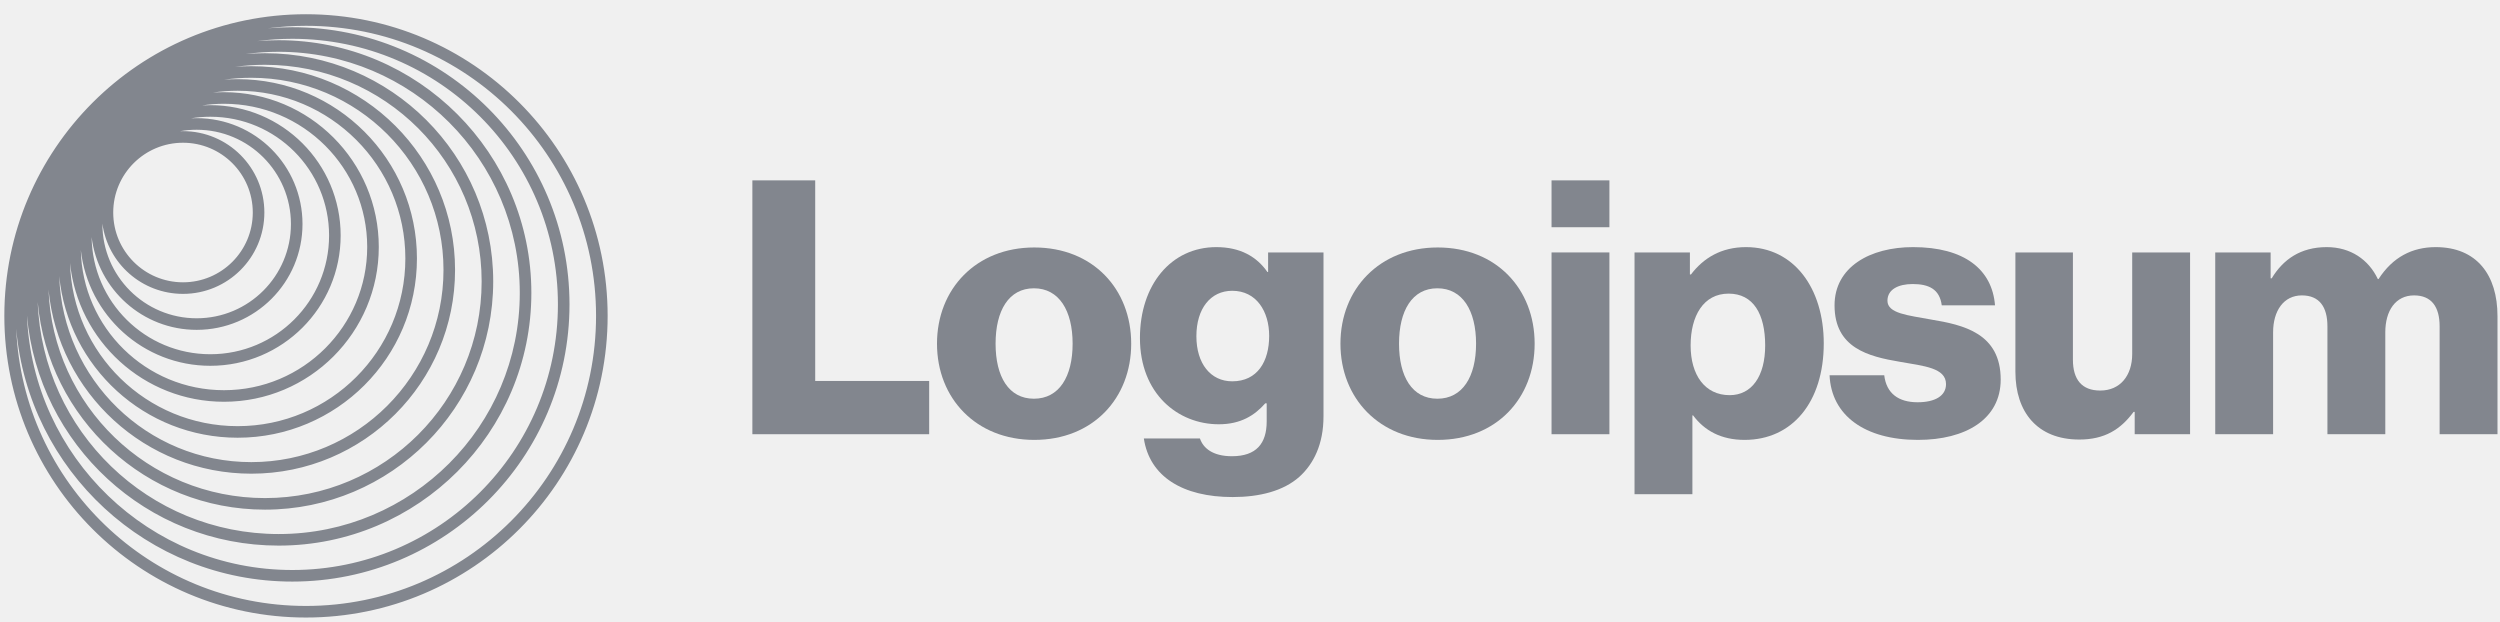
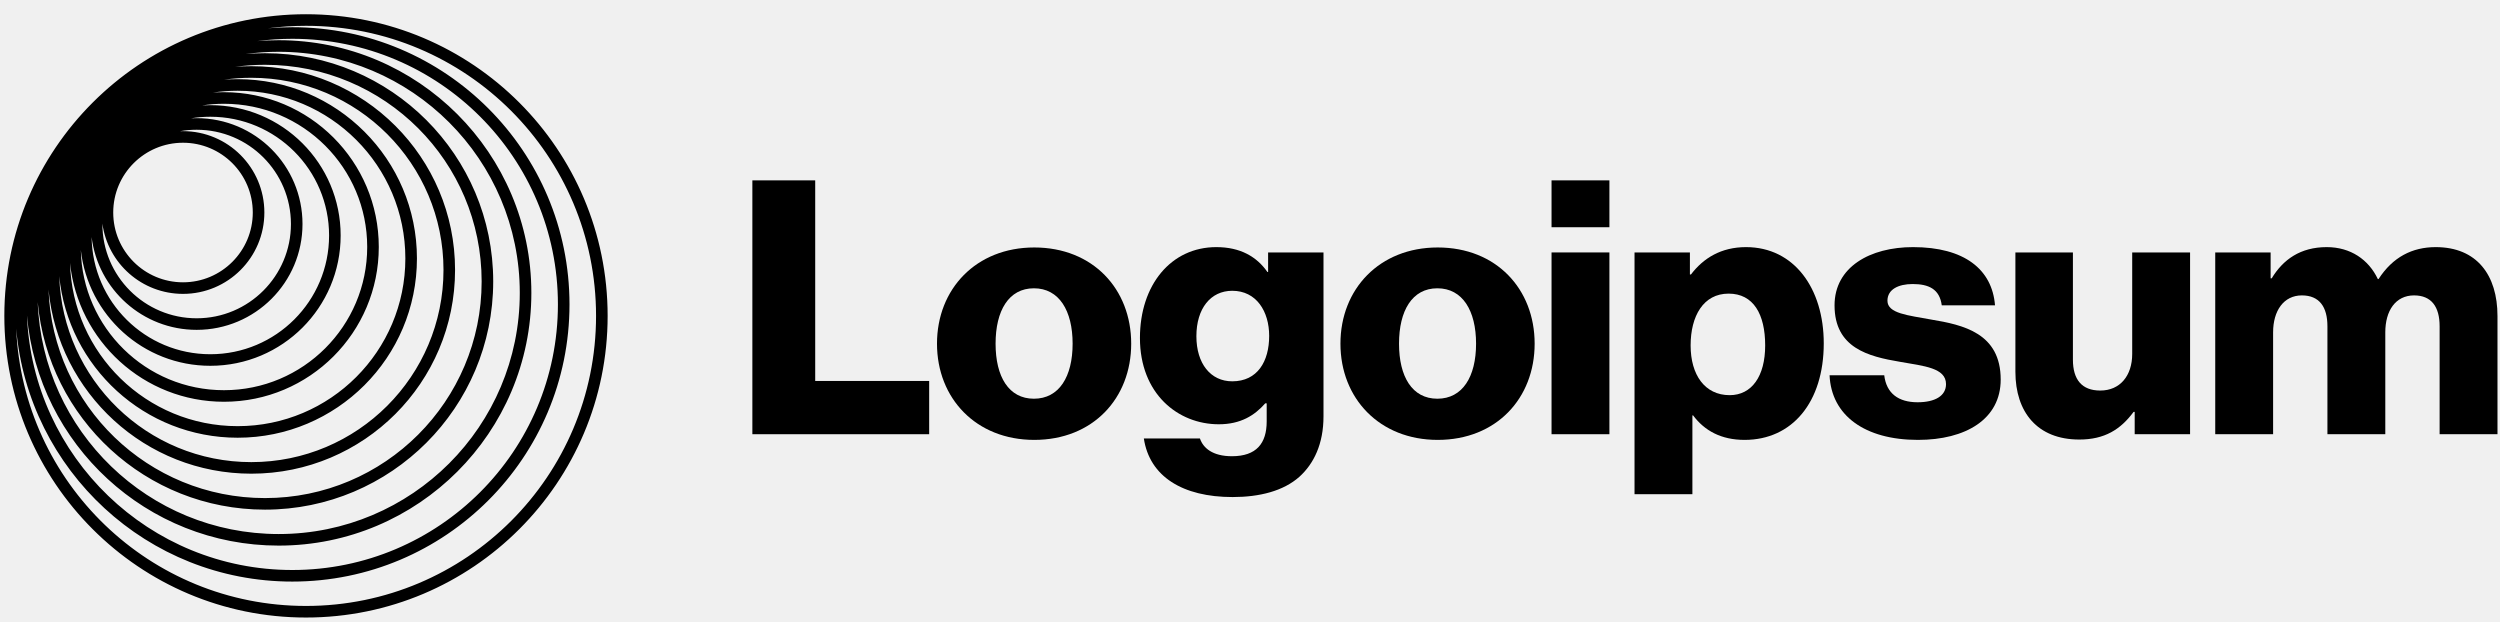
<svg xmlns="http://www.w3.org/2000/svg" width="169" height="42" viewBox="0 0 169 42" fill="none">
  <g clip-path="url(#clip0_1_1758)">
-     <path d="M50.86 29.353H62.812V25.753H55.108V12.193H50.86V29.353Z" fill="#82868E" />
-     <path d="M69.893 26.953C68.189 26.953 67.301 25.465 67.301 23.233C67.301 21.001 68.189 19.489 69.893 19.489C71.597 19.489 72.509 21.001 72.509 23.233C72.509 25.465 71.597 26.953 69.893 26.953ZM69.917 29.737C73.877 29.737 76.469 26.929 76.469 23.233C76.469 19.537 73.877 16.729 69.917 16.729C65.981 16.729 63.341 19.537 63.341 23.233C63.341 26.929 65.981 29.737 69.917 29.737Z" fill="#82868E" />
-     <path d="M83.324 33.601C85.148 33.601 86.756 33.193 87.836 32.233C88.82 31.345 89.468 30.001 89.468 28.153V17.065H85.724V18.385H85.676C84.956 17.353 83.852 16.705 82.22 16.705C79.172 16.705 77.06 19.249 77.06 22.849C77.06 26.617 79.628 28.681 82.388 28.681C83.876 28.681 84.812 28.081 85.532 27.265H85.628V28.489C85.628 29.977 84.932 30.841 83.276 30.841C81.98 30.841 81.332 30.289 81.116 29.641H77.324C77.708 32.209 79.94 33.601 83.324 33.601ZM83.3 25.777C81.836 25.777 80.876 24.577 80.876 22.729C80.876 20.857 81.836 19.657 83.3 19.657C84.932 19.657 85.796 21.049 85.796 22.705C85.796 24.433 85.004 25.777 83.3 25.777Z" fill="#82868E" />
-     <path d="M97.166 26.953C95.462 26.953 94.574 25.465 94.574 23.233C94.574 21.001 95.462 19.489 97.166 19.489C98.87 19.489 99.782 21.001 99.782 23.233C99.782 25.465 98.87 26.953 97.166 26.953ZM97.19 29.737C101.15 29.737 103.742 26.929 103.742 23.233C103.742 19.537 101.15 16.729 97.19 16.729C93.254 16.729 90.614 19.537 90.614 23.233C90.614 26.929 93.254 29.737 97.19 29.737Z" fill="#82868E" />
-     <path d="M104.884 29.353H108.796V17.065H104.884V29.353ZM104.884 15.361H108.796V12.193H104.884V15.361Z" fill="#82868E" />
-     <path d="M110.494 33.409H114.406V28.081H114.454C115.222 29.113 116.35 29.737 117.934 29.737C121.15 29.737 123.286 27.193 123.286 23.209C123.286 19.513 121.294 16.705 118.03 16.705C116.35 16.705 115.15 17.449 114.31 18.553H114.238V17.065H110.494V33.409ZM116.926 26.713C115.246 26.713 114.286 25.345 114.286 23.353C114.286 21.361 115.15 19.849 116.854 19.849C118.534 19.849 119.326 21.241 119.326 23.353C119.326 25.441 118.414 26.713 116.926 26.713Z" fill="#82868E" />
-     <path d="M129.655 29.737C132.871 29.737 135.247 28.345 135.247 25.657C135.247 22.513 132.703 21.961 130.543 21.601C128.983 21.313 127.591 21.193 127.591 20.329C127.591 19.561 128.335 19.201 129.295 19.201C130.375 19.201 131.119 19.537 131.263 20.641H134.863C134.671 18.217 132.799 16.705 129.319 16.705C126.415 16.705 124.015 18.049 124.015 20.641C124.015 23.521 126.295 24.097 128.431 24.457C130.063 24.745 131.551 24.865 131.551 25.969C131.551 26.761 130.807 27.193 129.631 27.193C128.335 27.193 127.519 26.593 127.375 25.369H123.679C123.799 28.081 126.055 29.737 129.655 29.737Z" fill="#82868E" />
-     <path d="M140.561 29.713C142.265 29.713 143.345 29.041 144.233 27.841H144.305V29.353H148.049V17.065H144.137V23.929C144.137 25.393 143.321 26.401 141.977 26.401C140.729 26.401 140.129 25.657 140.129 24.313V17.065H136.241V25.129C136.241 27.865 137.729 29.713 140.561 29.713Z" fill="#82868E" />
-     <path d="M149.75 29.353H153.662V22.465C153.662 21.001 154.382 19.969 155.606 19.969C156.782 19.969 157.334 20.737 157.334 22.057V29.353H161.246V22.465C161.246 21.001 161.942 19.969 163.19 19.969C164.366 19.969 164.918 20.737 164.918 22.057V29.353H168.83V21.361C168.83 18.601 167.438 16.705 164.654 16.705C163.07 16.705 161.75 17.377 160.79 18.865H160.742C160.118 17.545 158.894 16.705 157.286 16.705C155.51 16.705 154.334 17.545 153.566 18.817H153.494V17.065H149.75V29.353Z" fill="#82868E" />
-     <path fill-rule="evenodd" clip-rule="evenodd" d="M20.684 0.962C31.946 0.962 41.076 10.091 41.076 21.353C41.076 32.615 31.946 41.745 20.684 41.745C9.422 41.745 0.293 32.615 0.293 21.353C0.293 10.091 9.422 0.962 20.684 0.962ZM40.293 21.353C40.293 10.524 31.514 1.745 20.684 1.745C19.811 1.745 18.951 1.802 18.107 1.912C18.652 1.865 19.203 1.84 19.761 1.84C30.109 1.84 38.498 10.229 38.498 20.578C38.498 30.926 30.109 39.315 19.761 39.315C9.964 39.315 1.923 31.796 1.094 22.213C1.544 32.644 10.143 40.962 20.684 40.962C31.514 40.962 40.293 32.183 40.293 21.353ZM37.715 20.578C37.715 10.662 29.677 2.623 19.761 2.623C18.956 2.623 18.163 2.676 17.386 2.779C17.864 2.738 18.348 2.718 18.837 2.718C28.272 2.718 35.92 10.366 35.92 19.801C35.92 29.235 28.272 36.883 18.837 36.883C9.917 36.883 2.593 30.046 1.822 21.326C2.214 30.895 10.095 38.532 19.761 38.532C29.677 38.532 37.715 30.493 37.715 20.578ZM18.837 3.501C27.84 3.501 35.137 10.798 35.137 19.801C35.137 28.803 27.84 36.101 18.837 36.101C10.043 36.101 2.876 29.137 2.549 20.424C3.256 28.288 9.865 34.452 17.914 34.452C26.434 34.452 33.341 27.545 33.341 19.025C33.341 10.505 26.434 3.597 17.914 3.597C17.473 3.597 17.037 3.616 16.605 3.652C17.335 3.552 18.08 3.501 18.837 3.501ZM32.559 19.025C32.559 10.937 26.002 4.38 17.914 4.38C17.23 4.38 16.558 4.427 15.899 4.517C16.259 4.489 16.622 4.475 16.989 4.475C24.596 4.475 30.762 10.641 30.762 18.248C30.762 25.855 24.596 32.021 16.989 32.021C9.83 32.021 3.946 26.558 3.279 19.574C3.567 27.407 10.009 33.67 17.914 33.67C26.002 33.67 32.559 27.113 32.559 19.025ZM16.989 5.258C24.164 5.258 29.98 11.074 29.98 18.248C29.98 25.423 24.164 31.239 16.989 31.239C9.956 31.239 4.228 25.65 4.005 18.671C4.608 24.801 9.777 29.59 16.066 29.59C22.759 29.59 28.185 24.165 28.185 17.471C28.185 10.778 22.759 5.352 16.066 5.352C15.759 5.352 15.454 5.364 15.153 5.386C15.753 5.301 16.366 5.258 16.989 5.258ZM27.402 17.471C27.402 11.21 22.327 6.135 16.066 6.135C15.494 6.135 14.933 6.177 14.384 6.259C14.634 6.241 14.887 6.232 15.142 6.232C20.921 6.232 25.606 10.917 25.606 16.696C25.606 22.475 20.921 27.159 15.142 27.159C9.727 27.159 5.273 23.046 4.733 17.773C4.893 23.895 9.906 28.808 16.066 28.808C22.327 28.808 27.402 23.732 27.402 17.471ZM15.142 7.015C20.489 7.015 24.823 11.349 24.823 16.696C24.823 22.042 20.489 26.377 15.142 26.377C9.864 26.377 5.572 22.152 5.463 16.899C5.951 21.303 9.685 24.728 14.219 24.728C19.084 24.728 23.028 20.784 23.028 15.919C23.028 11.054 19.084 7.109 14.219 7.109C14.033 7.109 13.848 7.115 13.665 7.127C14.146 7.053 14.64 7.015 15.142 7.015ZM22.246 15.919C22.246 11.486 18.652 7.892 14.219 7.892C13.774 7.892 13.337 7.928 12.911 7.998C13.038 7.991 13.166 7.988 13.294 7.988C17.246 7.988 20.449 11.191 20.449 15.143C20.449 19.095 17.246 22.298 13.294 22.298C9.64 22.298 6.626 19.559 6.193 16.023C6.248 20.408 9.82 23.946 14.219 23.946C18.652 23.946 22.246 20.352 22.246 15.919ZM13.294 8.771C16.814 8.771 19.667 11.624 19.667 15.143C19.667 18.663 16.814 21.516 13.294 21.516C9.775 21.516 6.922 18.663 6.922 15.143C6.922 15.135 6.922 15.126 6.922 15.118C7.288 17.8 9.588 19.866 12.371 19.866C15.408 19.866 17.871 17.404 17.871 14.366C17.871 11.329 15.408 8.866 12.371 8.866C12.302 8.866 12.234 8.868 12.166 8.87C12.532 8.805 12.909 8.771 13.294 8.771ZM17.088 14.366C17.088 11.761 14.976 9.649 12.371 9.649C9.766 9.649 7.654 11.761 7.654 14.366C7.654 16.972 9.766 19.084 12.371 19.084C14.976 19.084 17.088 16.972 17.088 14.366Z" fill="#82868E" />
+     <path d="M50.86 29.353H62.812V25.753H55.108V12.193H50.86V29.353Z" fill="currentColor" />
+     <path d="M69.893 26.953C68.189 26.953 67.301 25.465 67.301 23.233C67.301 21.001 68.189 19.489 69.893 19.489C71.597 19.489 72.509 21.001 72.509 23.233C72.509 25.465 71.597 26.953 69.893 26.953ZM69.917 29.737C73.877 29.737 76.469 26.929 76.469 23.233C76.469 19.537 73.877 16.729 69.917 16.729C65.981 16.729 63.341 19.537 63.341 23.233C63.341 26.929 65.981 29.737 69.917 29.737Z" fill="currentColor" />
+     <path d="M83.324 33.601C85.148 33.601 86.756 33.193 87.836 32.233C88.82 31.345 89.468 30.001 89.468 28.153V17.065H85.724V18.385H85.676C84.956 17.353 83.852 16.705 82.22 16.705C79.172 16.705 77.06 19.249 77.06 22.849C77.06 26.617 79.628 28.681 82.388 28.681C83.876 28.681 84.812 28.081 85.532 27.265H85.628V28.489C85.628 29.977 84.932 30.841 83.276 30.841C81.98 30.841 81.332 30.289 81.116 29.641H77.324C77.708 32.209 79.94 33.601 83.324 33.601ZM83.3 25.777C81.836 25.777 80.876 24.577 80.876 22.729C80.876 20.857 81.836 19.657 83.3 19.657C84.932 19.657 85.796 21.049 85.796 22.705C85.796 24.433 85.004 25.777 83.3 25.777Z" fill="currentColor" />
+     <path d="M97.166 26.953C95.462 26.953 94.574 25.465 94.574 23.233C94.574 21.001 95.462 19.489 97.166 19.489C98.87 19.489 99.782 21.001 99.782 23.233C99.782 25.465 98.87 26.953 97.166 26.953ZM97.19 29.737C101.15 29.737 103.742 26.929 103.742 23.233C103.742 19.537 101.15 16.729 97.19 16.729C93.254 16.729 90.614 19.537 90.614 23.233C90.614 26.929 93.254 29.737 97.19 29.737Z" fill="currentColor" />
+     <path d="M104.884 29.353H108.796V17.065H104.884V29.353ZM104.884 15.361H108.796V12.193H104.884V15.361Z" fill="currentColor" />
+     <path d="M110.494 33.409H114.406V28.081H114.454C115.222 29.113 116.35 29.737 117.934 29.737C121.15 29.737 123.286 27.193 123.286 23.209C123.286 19.513 121.294 16.705 118.03 16.705C116.35 16.705 115.15 17.449 114.31 18.553H114.238V17.065H110.494V33.409ZM116.926 26.713C115.246 26.713 114.286 25.345 114.286 23.353C114.286 21.361 115.15 19.849 116.854 19.849C118.534 19.849 119.326 21.241 119.326 23.353C119.326 25.441 118.414 26.713 116.926 26.713Z" fill="currentColor" />
+     <path d="M129.655 29.737C132.871 29.737 135.247 28.345 135.247 25.657C135.247 22.513 132.703 21.961 130.543 21.601C128.983 21.313 127.591 21.193 127.591 20.329C127.591 19.561 128.335 19.201 129.295 19.201C130.375 19.201 131.119 19.537 131.263 20.641H134.863C134.671 18.217 132.799 16.705 129.319 16.705C126.415 16.705 124.015 18.049 124.015 20.641C124.015 23.521 126.295 24.097 128.431 24.457C130.063 24.745 131.551 24.865 131.551 25.969C131.551 26.761 130.807 27.193 129.631 27.193C128.335 27.193 127.519 26.593 127.375 25.369H123.679C123.799 28.081 126.055 29.737 129.655 29.737Z" fill="currentColor" />
+     <path d="M140.561 29.713C142.265 29.713 143.345 29.041 144.233 27.841H144.305V29.353H148.049V17.065H144.137V23.929C144.137 25.393 143.321 26.401 141.977 26.401C140.729 26.401 140.129 25.657 140.129 24.313V17.065H136.241V25.129C136.241 27.865 137.729 29.713 140.561 29.713Z" fill="currentColor" />
+     <path d="M149.75 29.353H153.662V22.465C153.662 21.001 154.382 19.969 155.606 19.969C156.782 19.969 157.334 20.737 157.334 22.057V29.353H161.246V22.465C161.246 21.001 161.942 19.969 163.19 19.969C164.366 19.969 164.918 20.737 164.918 22.057V29.353H168.83V21.361C168.83 18.601 167.438 16.705 164.654 16.705C163.07 16.705 161.75 17.377 160.79 18.865H160.742C160.118 17.545 158.894 16.705 157.286 16.705C155.51 16.705 154.334 17.545 153.566 18.817H153.494V17.065H149.75V29.353Z" fill="currentColor" />
+     <path fill-rule="evenodd" clip-rule="evenodd" d="M20.684 0.962C31.946 0.962 41.076 10.091 41.076 21.353C41.076 32.615 31.946 41.745 20.684 41.745C9.422 41.745 0.293 32.615 0.293 21.353C0.293 10.091 9.422 0.962 20.684 0.962ZM40.293 21.353C40.293 10.524 31.514 1.745 20.684 1.745C19.811 1.745 18.951 1.802 18.107 1.912C18.652 1.865 19.203 1.84 19.761 1.84C30.109 1.84 38.498 10.229 38.498 20.578C38.498 30.926 30.109 39.315 19.761 39.315C9.964 39.315 1.923 31.796 1.094 22.213C1.544 32.644 10.143 40.962 20.684 40.962C31.514 40.962 40.293 32.183 40.293 21.353ZM37.715 20.578C37.715 10.662 29.677 2.623 19.761 2.623C18.956 2.623 18.163 2.676 17.386 2.779C17.864 2.738 18.348 2.718 18.837 2.718C28.272 2.718 35.92 10.366 35.92 19.801C35.92 29.235 28.272 36.883 18.837 36.883C9.917 36.883 2.593 30.046 1.822 21.326C2.214 30.895 10.095 38.532 19.761 38.532C29.677 38.532 37.715 30.493 37.715 20.578ZM18.837 3.501C27.84 3.501 35.137 10.798 35.137 19.801C35.137 28.803 27.84 36.101 18.837 36.101C10.043 36.101 2.876 29.137 2.549 20.424C3.256 28.288 9.865 34.452 17.914 34.452C26.434 34.452 33.341 27.545 33.341 19.025C33.341 10.505 26.434 3.597 17.914 3.597C17.473 3.597 17.037 3.616 16.605 3.652C17.335 3.552 18.08 3.501 18.837 3.501ZM32.559 19.025C32.559 10.937 26.002 4.38 17.914 4.38C17.23 4.38 16.558 4.427 15.899 4.517C16.259 4.489 16.622 4.475 16.989 4.475C24.596 4.475 30.762 10.641 30.762 18.248C30.762 25.855 24.596 32.021 16.989 32.021C9.83 32.021 3.946 26.558 3.279 19.574C3.567 27.407 10.009 33.67 17.914 33.67C26.002 33.67 32.559 27.113 32.559 19.025ZM16.989 5.258C24.164 5.258 29.98 11.074 29.98 18.248C29.98 25.423 24.164 31.239 16.989 31.239C9.956 31.239 4.228 25.65 4.005 18.671C4.608 24.801 9.777 29.59 16.066 29.59C22.759 29.59 28.185 24.165 28.185 17.471C28.185 10.778 22.759 5.352 16.066 5.352C15.759 5.352 15.454 5.364 15.153 5.386C15.753 5.301 16.366 5.258 16.989 5.258ZM27.402 17.471C27.402 11.21 22.327 6.135 16.066 6.135C15.494 6.135 14.933 6.177 14.384 6.259C14.634 6.241 14.887 6.232 15.142 6.232C20.921 6.232 25.606 10.917 25.606 16.696C25.606 22.475 20.921 27.159 15.142 27.159C9.727 27.159 5.273 23.046 4.733 17.773C4.893 23.895 9.906 28.808 16.066 28.808C22.327 28.808 27.402 23.732 27.402 17.471ZM15.142 7.015C20.489 7.015 24.823 11.349 24.823 16.696C24.823 22.042 20.489 26.377 15.142 26.377C9.864 26.377 5.572 22.152 5.463 16.899C5.951 21.303 9.685 24.728 14.219 24.728C19.084 24.728 23.028 20.784 23.028 15.919C23.028 11.054 19.084 7.109 14.219 7.109C14.033 7.109 13.848 7.115 13.665 7.127C14.146 7.053 14.64 7.015 15.142 7.015ZM22.246 15.919C22.246 11.486 18.652 7.892 14.219 7.892C13.774 7.892 13.337 7.928 12.911 7.998C13.038 7.991 13.166 7.988 13.294 7.988C17.246 7.988 20.449 11.191 20.449 15.143C20.449 19.095 17.246 22.298 13.294 22.298C9.64 22.298 6.626 19.559 6.193 16.023C6.248 20.408 9.82 23.946 14.219 23.946C18.652 23.946 22.246 20.352 22.246 15.919ZM13.294 8.771C16.814 8.771 19.667 11.624 19.667 15.143C19.667 18.663 16.814 21.516 13.294 21.516C9.775 21.516 6.922 18.663 6.922 15.143C6.922 15.135 6.922 15.126 6.922 15.118C7.288 17.8 9.588 19.866 12.371 19.866C15.408 19.866 17.871 17.404 17.871 14.366C17.871 11.329 15.408 8.866 12.371 8.866C12.302 8.866 12.234 8.868 12.166 8.87C12.532 8.805 12.909 8.771 13.294 8.771ZM17.088 14.366C17.088 11.761 14.976 9.649 12.371 9.649C9.766 9.649 7.654 11.761 7.654 14.366C7.654 16.972 9.766 19.084 12.371 19.084C14.976 19.084 17.088 16.972 17.088 14.366Z" fill="currentColor" />
  </g>
  <defs>
    <clipPath id="clip0_1_1758">
      <rect width="169" height="42" fill="white" />
    </clipPath>
  </defs>
</svg>
